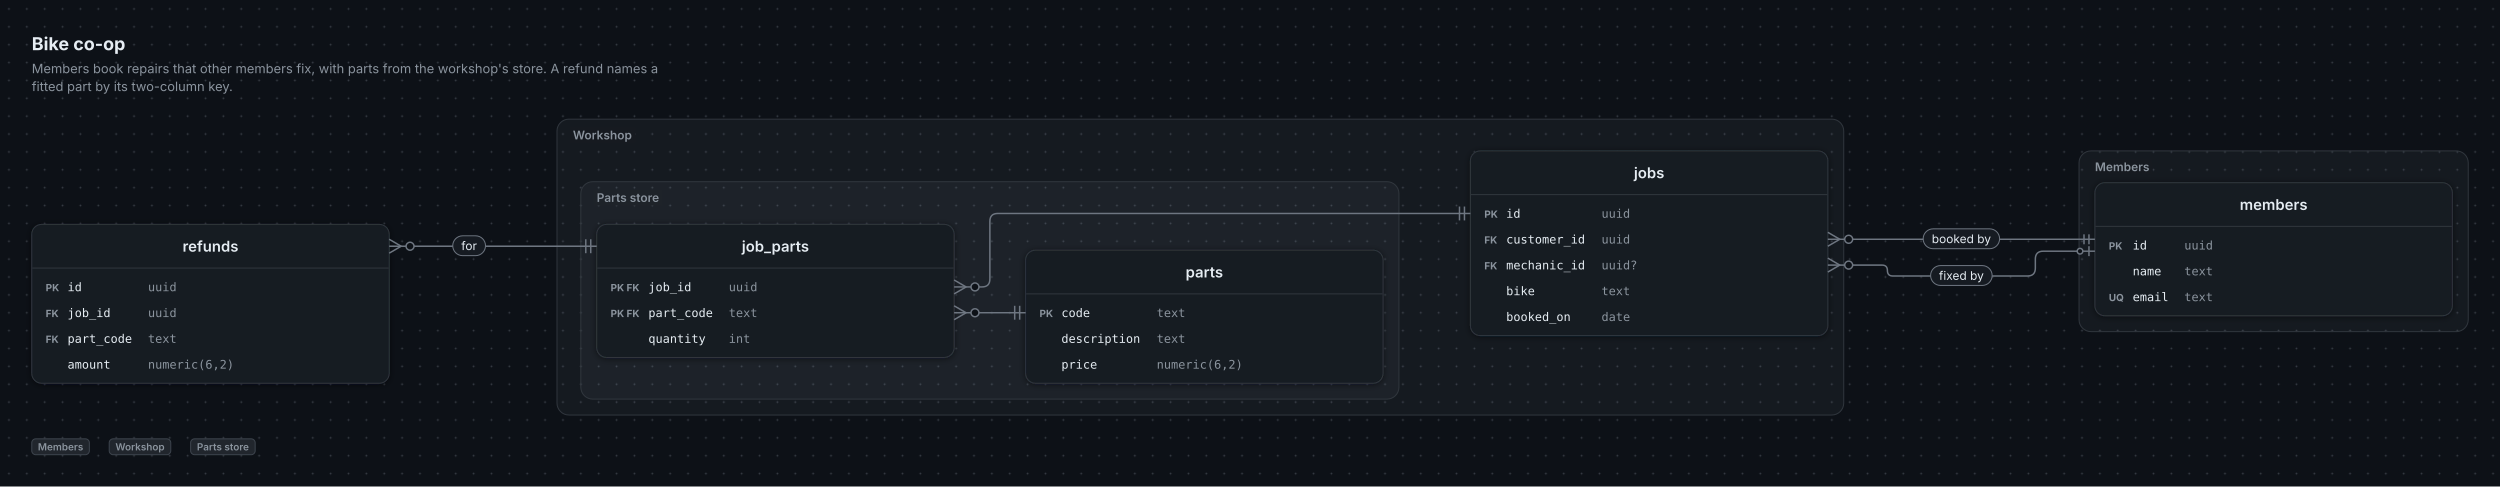
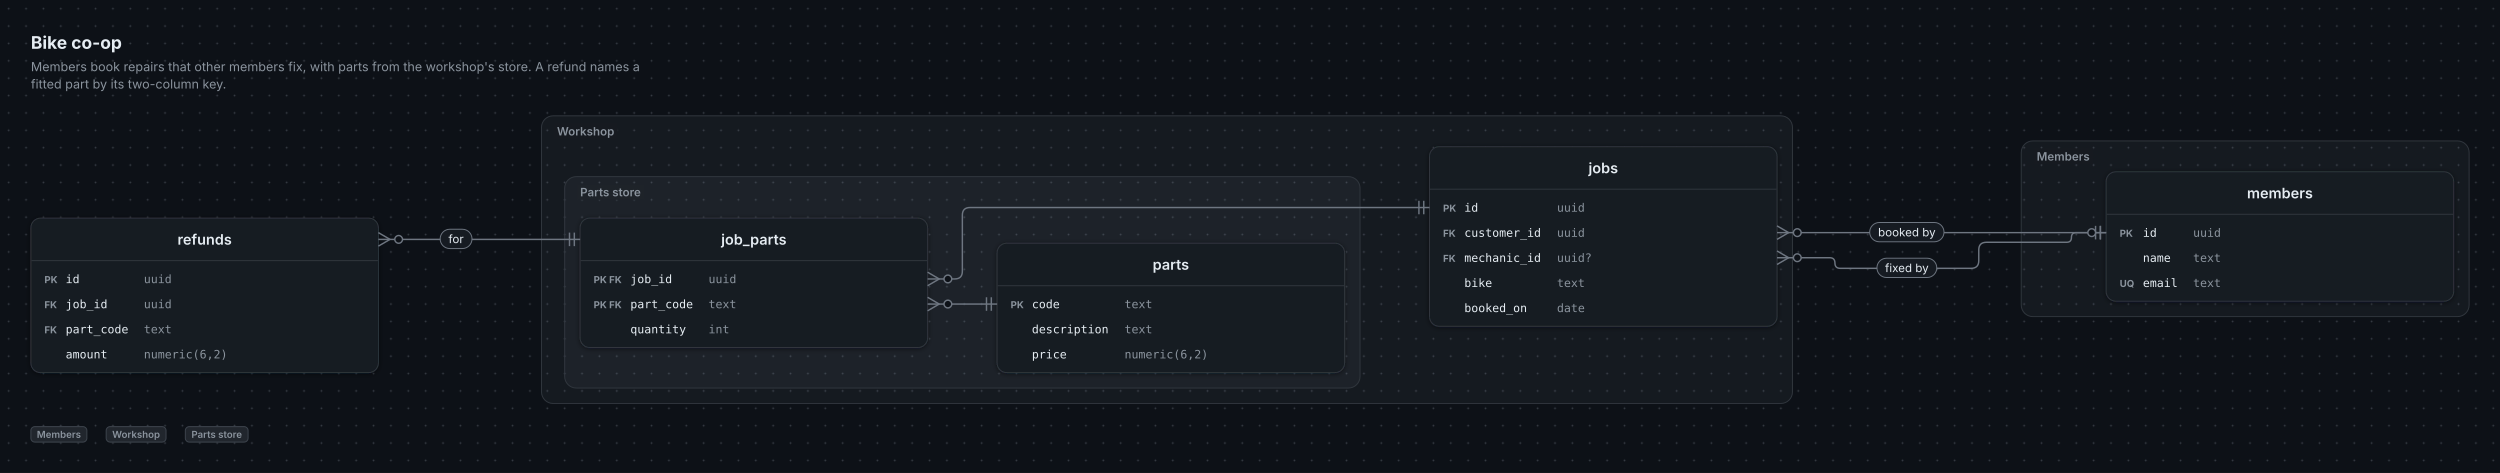
- <svg xmlns="http://www.w3.org/2000/svg" width="2518" height="490" viewBox="0 0 2518 490">
+ <svg xmlns="http://www.w3.org/2000/svg" width="2590" height="490" viewBox="0 0 2590 490">
  <defs>
    <pattern id="structa-grid-dark" width="18" height="18" patternUnits="userSpaceOnUse">
      <circle cx="9" cy="9" r="1" fill="#6e7681" fill-opacity="0.4" />
    </pattern>
    <filter id="structa-shadow-dark" x="-20%" y="-30%" width="140%" height="170%">
      <feDropShadow dx="0" dy="1" stdDeviation="3" flood-color="#010409" flood-opacity="0.5" />
    </filter>
  </defs>
-   <rect width="2518" height="490" fill="#0d1117" />
-   <rect width="2518" height="490" fill="url(#structa-grid-dark)" />
+   <rect width="2590" height="490" fill="#0d1117" />
+   <rect width="2590" height="490" fill="url(#structa-grid-dark)" />
  <g class="title">
    <text x="32" y="50.55" font-family="Structa Inter, Inter, sans-serif" font-size="18" font-weight="700" fill="#e6edf3">Bike co-op</text>
  </g>
  <g class="description">
    <text x="32" y="73.73" font-family="Structa Inter, Inter, sans-serif" font-size="13" font-weight="400" fill="#8b949e">Members book repairs that other members fix, with parts from the workshop's store. A refund names a</text>
    <text x="32" y="91.73" font-family="Structa Inter, Inter, sans-serif" font-size="13" font-weight="400" fill="#8b949e">fitted part by its two-column key.</text>
  </g>
  <g class="area" data-area="people">
-     <rect class="area-box" x="2094" y="152" width="392" height="182" rx="12" fill="#8b949e" fill-opacity="0.07" stroke="#30363d" stroke-width="1" />
+     <rect class="area-box" x="2094" y="146" width="464" height="182" rx="12" fill="#8b949e" fill-opacity="0.07" stroke="#30363d" stroke-width="1" />
  </g>
  <g class="area" data-area="workshop">
    <rect class="area-box" x="561" y="120" width="1296" height="298" rx="12" fill="#8b949e" fill-opacity="0.07" stroke="#30363d" stroke-width="1" />
  </g>
  <g class="area" data-area="store" data-parent="workshop">
    <rect class="area-box" x="585" y="183" width="824" height="219" rx="12" fill="#8b949e" fill-opacity="0.07" stroke="#30363d" stroke-width="1" />
  </g>
  <g class="card" data-id="members" data-kind="table" data-area="people">
-     <rect class="outline" x="2110" y="184" width="360" height="134" rx="10" fill="#161b22" stroke="#30363d" stroke-width="1" filter="url(#structa-shadow-dark)" />
-     <line class="divider" x1="2110.5" y1="228" x2="2469.5" y2="228" stroke="#30363d" stroke-width="1" />
-     <text x="2290" y="211.46" font-family="Structa Inter, Inter, sans-serif" font-size="15" font-weight="600" fill="#e6edf3" text-anchor="middle">members</text>
+     <rect class="outline" x="2182" y="178" width="360" height="134" rx="10" fill="#161b22" stroke="#30363d" stroke-width="1" filter="url(#structa-shadow-dark)" />
+     <line class="divider" x1="2182.5" y1="222" x2="2541.5" y2="222" stroke="#30363d" stroke-width="1" />
+     <text x="2362" y="205.46" font-family="Structa Inter, Inter, sans-serif" font-size="15" font-weight="600" fill="#e6edf3" text-anchor="middle">members</text>
    <g class="row" data-id="id" data-kind="column">
      <g class="symbol">
-         <text x="2124" y="251.32" font-family="Structa Inter, Inter, sans-serif" font-size="10" font-weight="700" fill="#8b949e">PK</text>
-       </g>
-       <text x="2148" y="251.32" font-family="Structa JetBrains Mono, JetBrains Mono, monospace" font-size="12" font-weight="400" fill="#e6edf3">id</text>
-       <text x="2200" y="251.32" font-family="Structa JetBrains Mono, JetBrains Mono, monospace" font-size="12" font-weight="400" fill="#8b949e">uuid</text>
+         <text x="2196" y="245.32" font-family="Structa Inter, Inter, sans-serif" font-size="10" font-weight="700" fill="#8b949e">PK</text>
+       </g>
+       <text x="2220" y="245.32" font-family="Structa JetBrains Mono, JetBrains Mono, monospace" font-size="12" font-weight="400" fill="#e6edf3">id</text>
+       <text x="2272" y="245.32" font-family="Structa JetBrains Mono, JetBrains Mono, monospace" font-size="12" font-weight="400" fill="#8b949e">uuid</text>
    </g>
    <g class="row" data-id="name" data-kind="column">
-       <text x="2148" y="277.32" font-family="Structa JetBrains Mono, JetBrains Mono, monospace" font-size="12" font-weight="400" fill="#e6edf3">name</text>
-       <text x="2200" y="277.32" font-family="Structa JetBrains Mono, JetBrains Mono, monospace" font-size="12" font-weight="400" fill="#8b949e">text</text>
+       <text x="2220" y="271.32" font-family="Structa JetBrains Mono, JetBrains Mono, monospace" font-size="12" font-weight="400" fill="#e6edf3">name</text>
+       <text x="2272" y="271.32" font-family="Structa JetBrains Mono, JetBrains Mono, monospace" font-size="12" font-weight="400" fill="#8b949e">text</text>
    </g>
    <g class="row" data-id="email" data-kind="column">
      <g class="symbol">
-         <text x="2124" y="303.32" font-family="Structa Inter, Inter, sans-serif" font-size="10" font-weight="700" fill="#8b949e">UQ</text>
-       </g>
-       <text x="2148" y="303.32" font-family="Structa JetBrains Mono, JetBrains Mono, monospace" font-size="12" font-weight="400" fill="#e6edf3">email</text>
-       <text x="2200" y="303.32" font-family="Structa JetBrains Mono, JetBrains Mono, monospace" font-size="12" font-weight="400" fill="#8b949e">text</text>
+         <text x="2196" y="297.32" font-family="Structa Inter, Inter, sans-serif" font-size="10" font-weight="700" fill="#8b949e">UQ</text>
+       </g>
+       <text x="2220" y="297.32" font-family="Structa JetBrains Mono, JetBrains Mono, monospace" font-size="12" font-weight="400" fill="#e6edf3">email</text>
+       <text x="2272" y="297.32" font-family="Structa JetBrains Mono, JetBrains Mono, monospace" font-size="12" font-weight="400" fill="#8b949e">text</text>
    </g>
  </g>
  <g class="card" data-id="jobs" data-kind="table" data-area="workshop">
    <rect class="outline" x="1481" y="152" width="360" height="186" rx="10" fill="#161b22" stroke="#30363d" stroke-width="1" filter="url(#structa-shadow-dark)" />
    <line class="divider" x1="1481.5" y1="196" x2="1840.5" y2="196" stroke="#30363d" stroke-width="1" />
    <text x="1661" y="179.46" font-family="Structa Inter, Inter, sans-serif" font-size="15" font-weight="600" fill="#e6edf3" text-anchor="middle">jobs</text>
    <g class="row" data-id="id" data-kind="column">
      <g class="symbol">
        <text x="1495" y="219.32" font-family="Structa Inter, Inter, sans-serif" font-size="10" font-weight="700" fill="#8b949e">PK</text>
      </g>
      <text x="1517" y="219.32" font-family="Structa JetBrains Mono, JetBrains Mono, monospace" font-size="12" font-weight="400" fill="#e6edf3">id</text>
      <text x="1613" y="219.32" font-family="Structa JetBrains Mono, JetBrains Mono, monospace" font-size="12" font-weight="400" fill="#8b949e">uuid</text>
    </g>
    <g class="row" data-id="customer_id" data-kind="column">
      <g class="symbol">
        <text x="1495" y="245.32" font-family="Structa Inter, Inter, sans-serif" font-size="10" font-weight="700" fill="#8b949e">FK</text>
      </g>
      <text x="1517" y="245.32" font-family="Structa JetBrains Mono, JetBrains Mono, monospace" font-size="12" font-weight="400" fill="#e6edf3">customer_id</text>
      <text x="1613" y="245.32" font-family="Structa JetBrains Mono, JetBrains Mono, monospace" font-size="12" font-weight="400" fill="#8b949e">uuid</text>
    </g>
    <g class="row" data-id="mechanic_id" data-kind="column">
      <g class="symbol">
        <text x="1495" y="271.32" font-family="Structa Inter, Inter, sans-serif" font-size="10" font-weight="700" fill="#8b949e">FK</text>
      </g>
      <text x="1517" y="271.32" font-family="Structa JetBrains Mono, JetBrains Mono, monospace" font-size="12" font-weight="400" fill="#e6edf3">mechanic_id</text>
      <text x="1613" y="271.32" font-family="Structa JetBrains Mono, JetBrains Mono, monospace" font-size="12" font-weight="400" fill="#8b949e">uuid?</text>
    </g>
    <g class="row" data-id="bike" data-kind="column">
      <text x="1517" y="297.32" font-family="Structa JetBrains Mono, JetBrains Mono, monospace" font-size="12" font-weight="400" fill="#e6edf3">bike</text>
      <text x="1613" y="297.32" font-family="Structa JetBrains Mono, JetBrains Mono, monospace" font-size="12" font-weight="400" fill="#8b949e">text</text>
    </g>
    <g class="row" data-id="booked_on" data-kind="column">
      <text x="1517" y="323.32" font-family="Structa JetBrains Mono, JetBrains Mono, monospace" font-size="12" font-weight="400" fill="#e6edf3">booked_on</text>
      <text x="1613" y="323.32" font-family="Structa JetBrains Mono, JetBrains Mono, monospace" font-size="12" font-weight="400" fill="#8b949e">date</text>
    </g>
  </g>
  <g class="card" data-id="job-parts" data-kind="table" data-area="store">
    <rect class="outline" x="601" y="226" width="360" height="134" rx="10" fill="#161b22" stroke="#30363d" stroke-width="1" filter="url(#structa-shadow-dark)" />
    <line class="divider" x1="601.5" y1="270" x2="960.5" y2="270" stroke="#30363d" stroke-width="1" />
    <text x="781" y="253.46" font-family="Structa Inter, Inter, sans-serif" font-size="15" font-weight="600" fill="#e6edf3" text-anchor="middle">job_parts</text>
    <g class="row" data-id="job_id" data-kind="column">
      <g class="symbol">
        <text x="615" y="293.32" font-family="Structa Inter, Inter, sans-serif" font-size="10" font-weight="700" fill="#8b949e">PK FK</text>
      </g>
      <text x="653" y="293.32" font-family="Structa JetBrains Mono, JetBrains Mono, monospace" font-size="12" font-weight="400" fill="#e6edf3">job_id</text>
      <text x="734" y="293.32" font-family="Structa JetBrains Mono, JetBrains Mono, monospace" font-size="12" font-weight="400" fill="#8b949e">uuid</text>
    </g>
    <g class="row" data-id="part_code" data-kind="column">
      <g class="symbol">
        <text x="615" y="319.32" font-family="Structa Inter, Inter, sans-serif" font-size="10" font-weight="700" fill="#8b949e">PK FK</text>
      </g>
      <text x="653" y="319.32" font-family="Structa JetBrains Mono, JetBrains Mono, monospace" font-size="12" font-weight="400" fill="#e6edf3">part_code</text>
      <text x="734" y="319.32" font-family="Structa JetBrains Mono, JetBrains Mono, monospace" font-size="12" font-weight="400" fill="#8b949e">text</text>
    </g>
    <g class="row" data-id="quantity" data-kind="column">
      <text x="653" y="345.32" font-family="Structa JetBrains Mono, JetBrains Mono, monospace" font-size="12" font-weight="400" fill="#e6edf3">quantity</text>
      <text x="734" y="345.32" font-family="Structa JetBrains Mono, JetBrains Mono, monospace" font-size="12" font-weight="400" fill="#8b949e">int</text>
    </g>
  </g>
  <g class="card" data-id="parts" data-kind="table" data-area="store">
    <rect class="outline" x="1033" y="252" width="360" height="134" rx="10" fill="#161b22" stroke="#30363d" stroke-width="1" filter="url(#structa-shadow-dark)" />
    <line class="divider" x1="1033.5" y1="296" x2="1392.5" y2="296" stroke="#30363d" stroke-width="1" />
    <text x="1213" y="279.46" font-family="Structa Inter, Inter, sans-serif" font-size="15" font-weight="600" fill="#e6edf3" text-anchor="middle">parts</text>
    <g class="row" data-id="code" data-kind="column">
      <g class="symbol">
        <text x="1047" y="319.32" font-family="Structa Inter, Inter, sans-serif" font-size="10" font-weight="700" fill="#8b949e">PK</text>
      </g>
      <text x="1069" y="319.32" font-family="Structa JetBrains Mono, JetBrains Mono, monospace" font-size="12" font-weight="400" fill="#e6edf3">code</text>
      <text x="1165" y="319.32" font-family="Structa JetBrains Mono, JetBrains Mono, monospace" font-size="12" font-weight="400" fill="#8b949e">text</text>
    </g>
    <g class="row" data-id="description" data-kind="column">
      <text x="1069" y="345.32" font-family="Structa JetBrains Mono, JetBrains Mono, monospace" font-size="12" font-weight="400" fill="#e6edf3">description</text>
      <text x="1165" y="345.32" font-family="Structa JetBrains Mono, JetBrains Mono, monospace" font-size="12" font-weight="400" fill="#8b949e">text</text>
    </g>
    <g class="row" data-id="price" data-kind="column">
      <text x="1069" y="371.32" font-family="Structa JetBrains Mono, JetBrains Mono, monospace" font-size="12" font-weight="400" fill="#e6edf3">price</text>
      <text x="1165" y="371.32" font-family="Structa JetBrains Mono, JetBrains Mono, monospace" font-size="12" font-weight="400" fill="#8b949e">numeric(6,2)</text>
    </g>
  </g>
  <g class="card" data-id="refunds" data-kind="table">
    <rect class="outline" x="32" y="226" width="360" height="160" rx="10" fill="#161b22" stroke="#30363d" stroke-width="1" filter="url(#structa-shadow-dark)" />
    <line class="divider" x1="32.5" y1="270" x2="391.5" y2="270" stroke="#30363d" stroke-width="1" />
    <text x="212" y="253.46" font-family="Structa Inter, Inter, sans-serif" font-size="15" font-weight="600" fill="#e6edf3" text-anchor="middle">refunds</text>
    <g class="row" data-id="id" data-kind="column">
      <g class="symbol">
        <text x="46" y="293.32" font-family="Structa Inter, Inter, sans-serif" font-size="10" font-weight="700" fill="#8b949e">PK</text>
      </g>
      <text x="68" y="293.32" font-family="Structa JetBrains Mono, JetBrains Mono, monospace" font-size="12" font-weight="400" fill="#e6edf3">id</text>
      <text x="149" y="293.32" font-family="Structa JetBrains Mono, JetBrains Mono, monospace" font-size="12" font-weight="400" fill="#8b949e">uuid</text>
    </g>
    <g class="row" data-id="job_id" data-kind="column">
      <g class="symbol">
        <text x="46" y="319.32" font-family="Structa Inter, Inter, sans-serif" font-size="10" font-weight="700" fill="#8b949e">FK</text>
      </g>
      <text x="68" y="319.32" font-family="Structa JetBrains Mono, JetBrains Mono, monospace" font-size="12" font-weight="400" fill="#e6edf3">job_id</text>
      <text x="149" y="319.32" font-family="Structa JetBrains Mono, JetBrains Mono, monospace" font-size="12" font-weight="400" fill="#8b949e">uuid</text>
    </g>
    <g class="row" data-id="part_code" data-kind="column">
      <g class="symbol">
        <text x="46" y="345.32" font-family="Structa Inter, Inter, sans-serif" font-size="10" font-weight="700" fill="#8b949e">FK</text>
      </g>
      <text x="68" y="345.32" font-family="Structa JetBrains Mono, JetBrains Mono, monospace" font-size="12" font-weight="400" fill="#e6edf3">part_code</text>
      <text x="149" y="345.32" font-family="Structa JetBrains Mono, JetBrains Mono, monospace" font-size="12" font-weight="400" fill="#8b949e">text</text>
    </g>
    <g class="row" data-id="amount" data-kind="column">
      <text x="68" y="371.32" font-family="Structa JetBrains Mono, JetBrains Mono, monospace" font-size="12" font-weight="400" fill="#e6edf3">amount</text>
      <text x="149" y="371.32" font-family="Structa JetBrains Mono, JetBrains Mono, monospace" font-size="12" font-weight="400" fill="#8b949e">numeric(6,2)</text>
    </g>
  </g>
  <g class="line" data-id="edges[0]" data-kind="relationship" data-from="jobs" data-to="members">
-     <path d="M1841 241 L2110 241" fill="none" stroke="#6e7681" stroke-width="1.5" stroke-linejoin="round" />
+     <path d="M1841 241 L2182 241" fill="none" stroke="#6e7681" stroke-width="1.5" stroke-linejoin="round" />
    <g class="end" data-end="from" data-cardinality="zero-or-many">
      <path d="M1841 234 L1853 241 L1841 248" fill="none" stroke="#6e7681" stroke-width="1.5" stroke-linejoin="round" />
      <circle cx="1862" cy="241" r="4" fill="#0d1117" stroke="#6e7681" stroke-width="1.5" />
    </g>
    <g class="end" data-end="to" data-cardinality="one">
-       <path d="M2104 246 L2104 236 M2099 246 L2099 236" fill="none" stroke="#6e7681" stroke-width="1.5" stroke-linejoin="round" />
+       <path d="M2176 248 L2176 234 M2171 248 L2171 234" fill="none" stroke="#6e7681" stroke-width="1.5" stroke-linejoin="round" />
    </g>
  </g>
  <g class="line" data-id="edges[1]" data-kind="relationship" data-from="jobs" data-to="members">
-     <path d="M1841 267 L1895.5 267 Q1901 267 1901 272.5 L1901 272.5 Q1901 278 1906.5 278 L2042 278 Q2050 278 2050 270 L2050 261 Q2050 253 2058 253 L2110 253" fill="none" stroke="#6e7681" stroke-width="1.5" stroke-linejoin="round" />
+     <path d="M1841 267 L1895.5 267 Q1901 267 1901 272.5 L1901 272.5 Q1901 278 1906.5 278 L2042 278 Q2050 278 2050 270 L2050 259 Q2050 251 2058 251 L2141 251 Q2146 251 2146 246 L2146 246 Q2146 241 2151 241 L2182 241" fill="none" stroke="#6e7681" stroke-width="1.5" stroke-linejoin="round" />
    <g class="end" data-end="from" data-cardinality="zero-or-many">
      <path d="M1841 260 L1853 267 L1841 274" fill="none" stroke="#6e7681" stroke-width="1.5" stroke-linejoin="round" />
      <circle cx="1862" cy="267" r="4" fill="#0d1117" stroke="#6e7681" stroke-width="1.5" />
    </g>
    <g class="end" data-end="to" data-cardinality="zero-or-one">
-       <path d="M2104 258 L2104 248" fill="none" stroke="#6e7681" stroke-width="1.5" stroke-linejoin="round" />
-       <circle cx="2095" cy="253" r="2.86" fill="#0d1117" stroke="#6e7681" stroke-width="1.5" />
+       <path d="M2176 248 L2176 234" fill="none" stroke="#6e7681" stroke-width="1.5" stroke-linejoin="round" />
+       <circle cx="2167" cy="241" r="4" fill="#0d1117" stroke="#6e7681" stroke-width="1.5" />
    </g>
  </g>
  <g class="line" data-id="edges[2]" data-kind="relationship" data-from="job-parts" data-to="jobs">
    <path d="M961 289 L989 289 Q997 289 997 281 L997 223 Q997 215 1005 215 L1481 215" fill="none" stroke="#6e7681" stroke-width="1.5" stroke-linejoin="round" />
    <g class="end" data-end="from" data-cardinality="zero-or-many">
      <path d="M961 282 L973 289 L961 296" fill="none" stroke="#6e7681" stroke-width="1.5" stroke-linejoin="round" />
      <circle cx="982" cy="289" r="4" fill="#0d1117" stroke="#6e7681" stroke-width="1.5" />
    </g>
    <g class="end" data-end="to" data-cardinality="one">
      <path d="M1475 222 L1475 208 M1470 222 L1470 208" fill="none" stroke="#6e7681" stroke-width="1.5" stroke-linejoin="round" />
    </g>
  </g>
  <g class="line" data-id="edges[3]" data-kind="relationship" data-from="job-parts" data-to="parts">
    <path d="M961 315 L1033 315" fill="none" stroke="#6e7681" stroke-width="1.5" stroke-linejoin="round" />
    <g class="end" data-end="from" data-cardinality="zero-or-many">
      <path d="M961 308 L973 315 L961 322" fill="none" stroke="#6e7681" stroke-width="1.5" stroke-linejoin="round" />
      <circle cx="982" cy="315" r="4" fill="#0d1117" stroke="#6e7681" stroke-width="1.5" />
    </g>
    <g class="end" data-end="to" data-cardinality="one">
      <path d="M1027 322 L1027 308 M1022 322 L1022 308" fill="none" stroke="#6e7681" stroke-width="1.5" stroke-linejoin="round" />
    </g>
  </g>
  <g class="line" data-id="edges[4]" data-kind="relationship" data-from="refunds" data-to="job-parts">
    <path d="M392 248 L601 248" fill="none" stroke="#6e7681" stroke-width="1.5" stroke-linejoin="round" />
    <g class="end" data-end="from" data-cardinality="zero-or-many">
      <path d="M392 241 L404 248 L392 255" fill="none" stroke="#6e7681" stroke-width="1.5" stroke-linejoin="round" />
      <circle cx="413" cy="248" r="4" fill="#0d1117" stroke="#6e7681" stroke-width="1.5" />
    </g>
    <g class="end" data-end="to" data-cardinality="one">
      <path d="M595 255 L595 241 M590 255 L590 241" fill="none" stroke="#6e7681" stroke-width="1.5" stroke-linejoin="round" />
    </g>
  </g>
  <g class="area-names">
    <g class="area-name" data-area="people">
-       <rect x="2107" y="160" width="60.91" height="16" fill="#161a20" />
-       <text x="2110" y="172.37" font-family="Structa Inter, Inter, sans-serif" font-size="12" font-weight="600" fill="#8b949e">Members</text>
+       <rect x="2107" y="154" width="60.91" height="16" fill="#161a20" />
+       <text x="2110" y="166.37" font-family="Structa Inter, Inter, sans-serif" font-size="12" font-weight="600" fill="#8b949e">Members</text>
    </g>
    <g class="area-name" data-area="workshop">
      <rect x="574" y="128" width="65.88" height="16" fill="#161a20" />
      <text x="577" y="140.37" font-family="Structa Inter, Inter, sans-serif" font-size="12" font-weight="600" fill="#8b949e">Workshop</text>
    </g>
    <g class="area-name" data-area="store">
      <rect x="598" y="191" width="69.24" height="16" fill="#1e2329" />
      <text x="601" y="203.37" font-family="Structa Inter, Inter, sans-serif" font-size="12" font-weight="600" fill="#8b949e">Parts store</text>
    </g>
  </g>
  <g class="line-labels">
    <g class="line-label" data-line="edges[0]">
      <rect x="1937" y="230.5" width="77" height="20" rx="10" fill="#161b22" stroke="#6e7681" stroke-width="1" />
      <text x="1975.5" y="244.87" font-family="Structa Inter, Inter, sans-serif" font-size="12" font-weight="400" fill="#e6edf3" text-anchor="middle">booked by</text>
    </g>
    <g class="line-label" data-line="edges[1]">
      <rect x="1944.5" y="267.5" width="62" height="20" rx="10" fill="#161b22" stroke="#6e7681" stroke-width="1" />
      <text x="1975.5" y="281.87" font-family="Structa Inter, Inter, sans-serif" font-size="12" font-weight="400" fill="#e6edf3" text-anchor="middle">fixed by</text>
    </g>
    <g class="line-label" data-line="edges[4]">
      <rect x="456" y="237.5" width="33" height="20" rx="10" fill="#161b22" stroke="#6e7681" stroke-width="1" />
      <text x="472.5" y="251.87" font-family="Structa Inter, Inter, sans-serif" font-size="12" font-weight="400" fill="#e6edf3" text-anchor="middle">for</text>
    </g>
  </g>
  <g class="legend">
    <g class="legend-item" data-area="people">
      <g class="tag" data-area="people">
        <rect x="32" y="442" width="58" height="16" rx="4" fill="#21262d" stroke="#3d444d" stroke-width="1" />
        <text x="61" y="453.64" font-family="Structa Inter, Inter, sans-serif" font-size="10" font-weight="600" fill="#8b949e" text-anchor="middle">Members</text>
      </g>
    </g>
    <g class="legend-item" data-area="workshop">
      <g class="tag" data-area="workshop">
        <rect x="110" y="442" width="62" height="16" rx="4" fill="#21262d" stroke="#3d444d" stroke-width="1" />
        <text x="141" y="453.64" font-family="Structa Inter, Inter, sans-serif" font-size="10" font-weight="600" fill="#8b949e" text-anchor="middle">Workshop</text>
      </g>
    </g>
    <g class="legend-item" data-area="store">
      <g class="tag" data-area="store">
        <rect x="192" y="442" width="65" height="16" rx="4" fill="#21262d" stroke="#3d444d" stroke-width="1" />
        <text x="224.5" y="453.64" font-family="Structa Inter, Inter, sans-serif" font-size="10" font-weight="600" fill="#8b949e" text-anchor="middle">Parts store</text>
      </g>
    </g>
  </g>
</svg>
